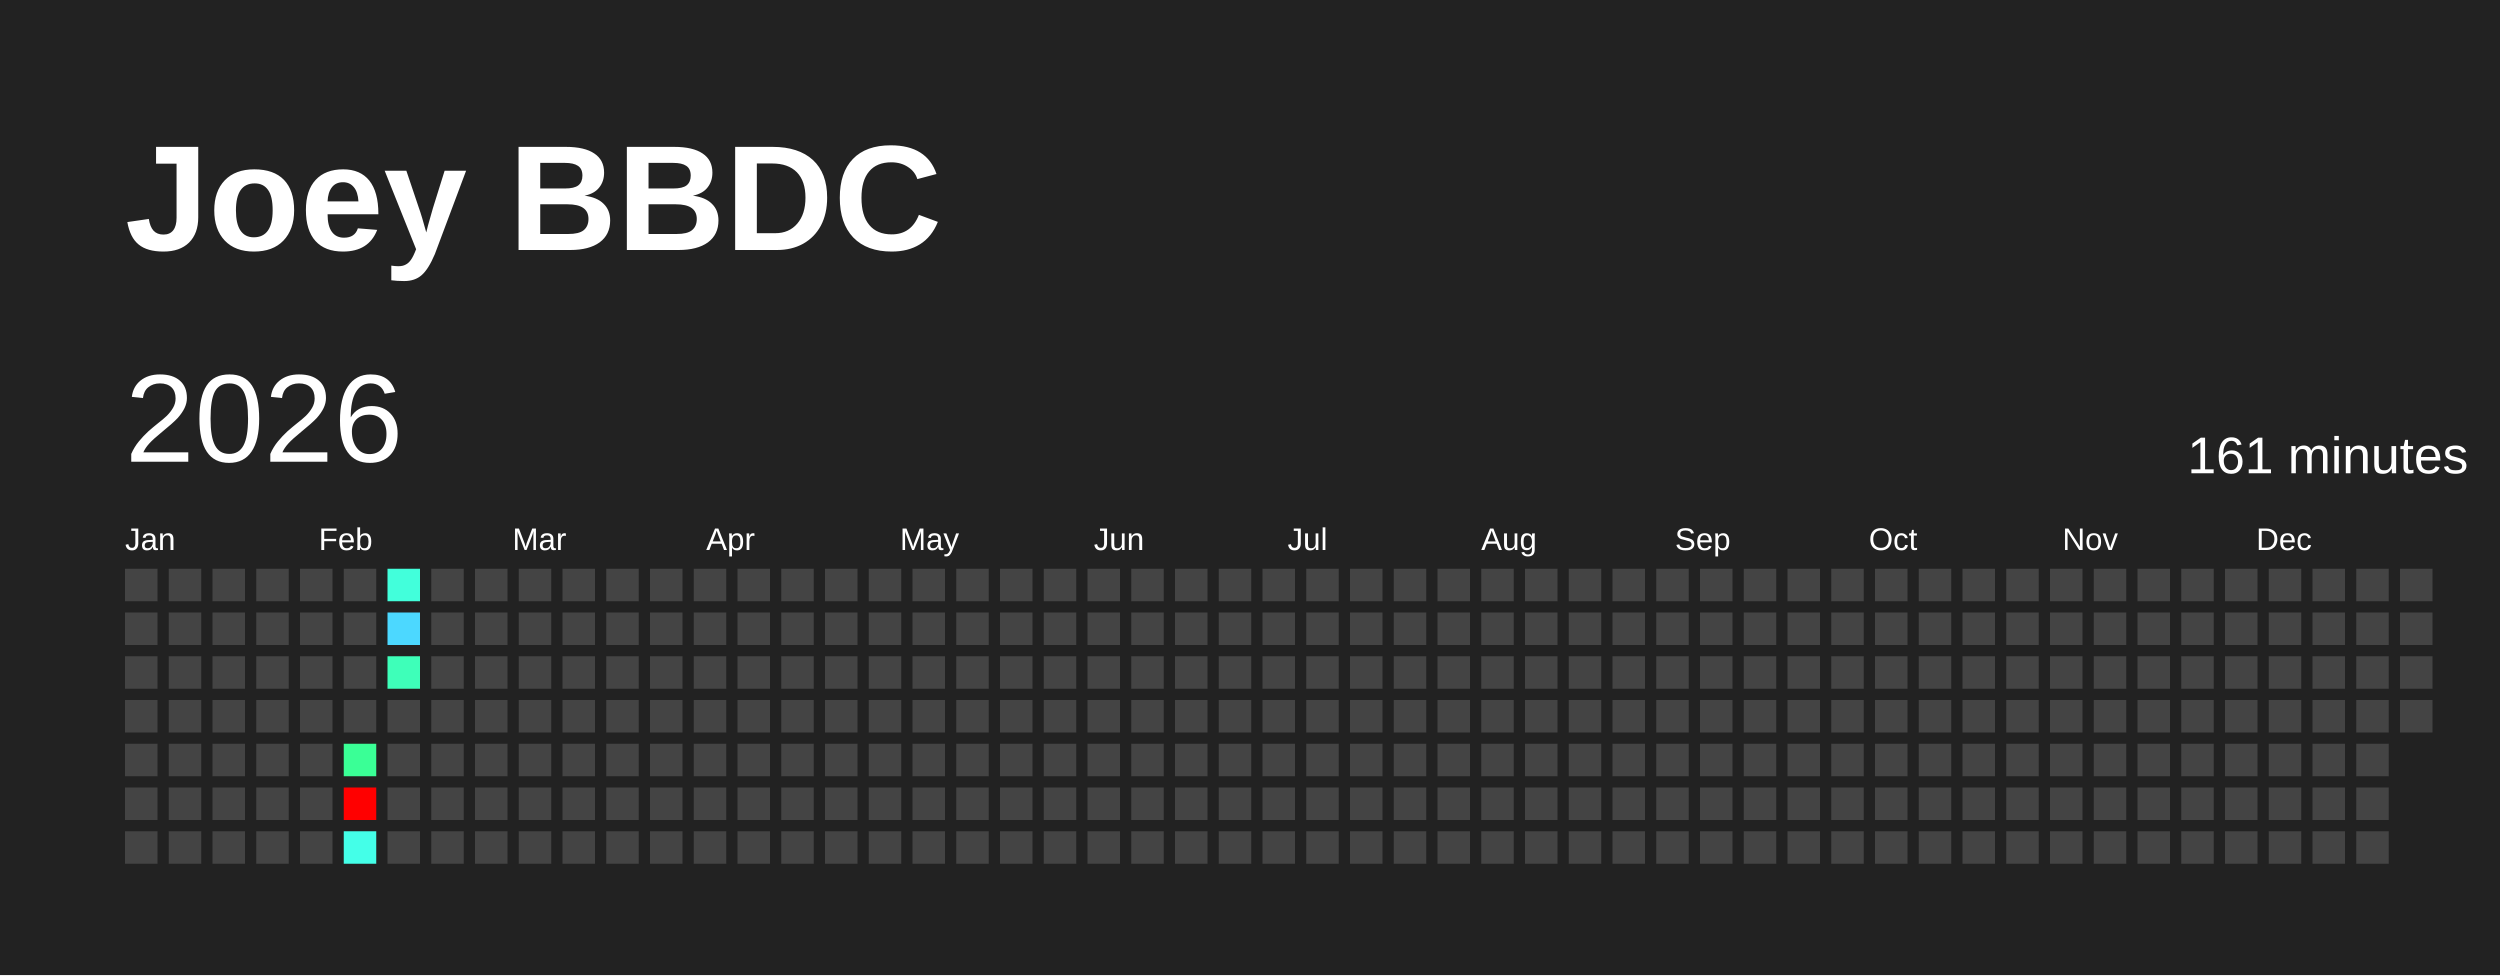
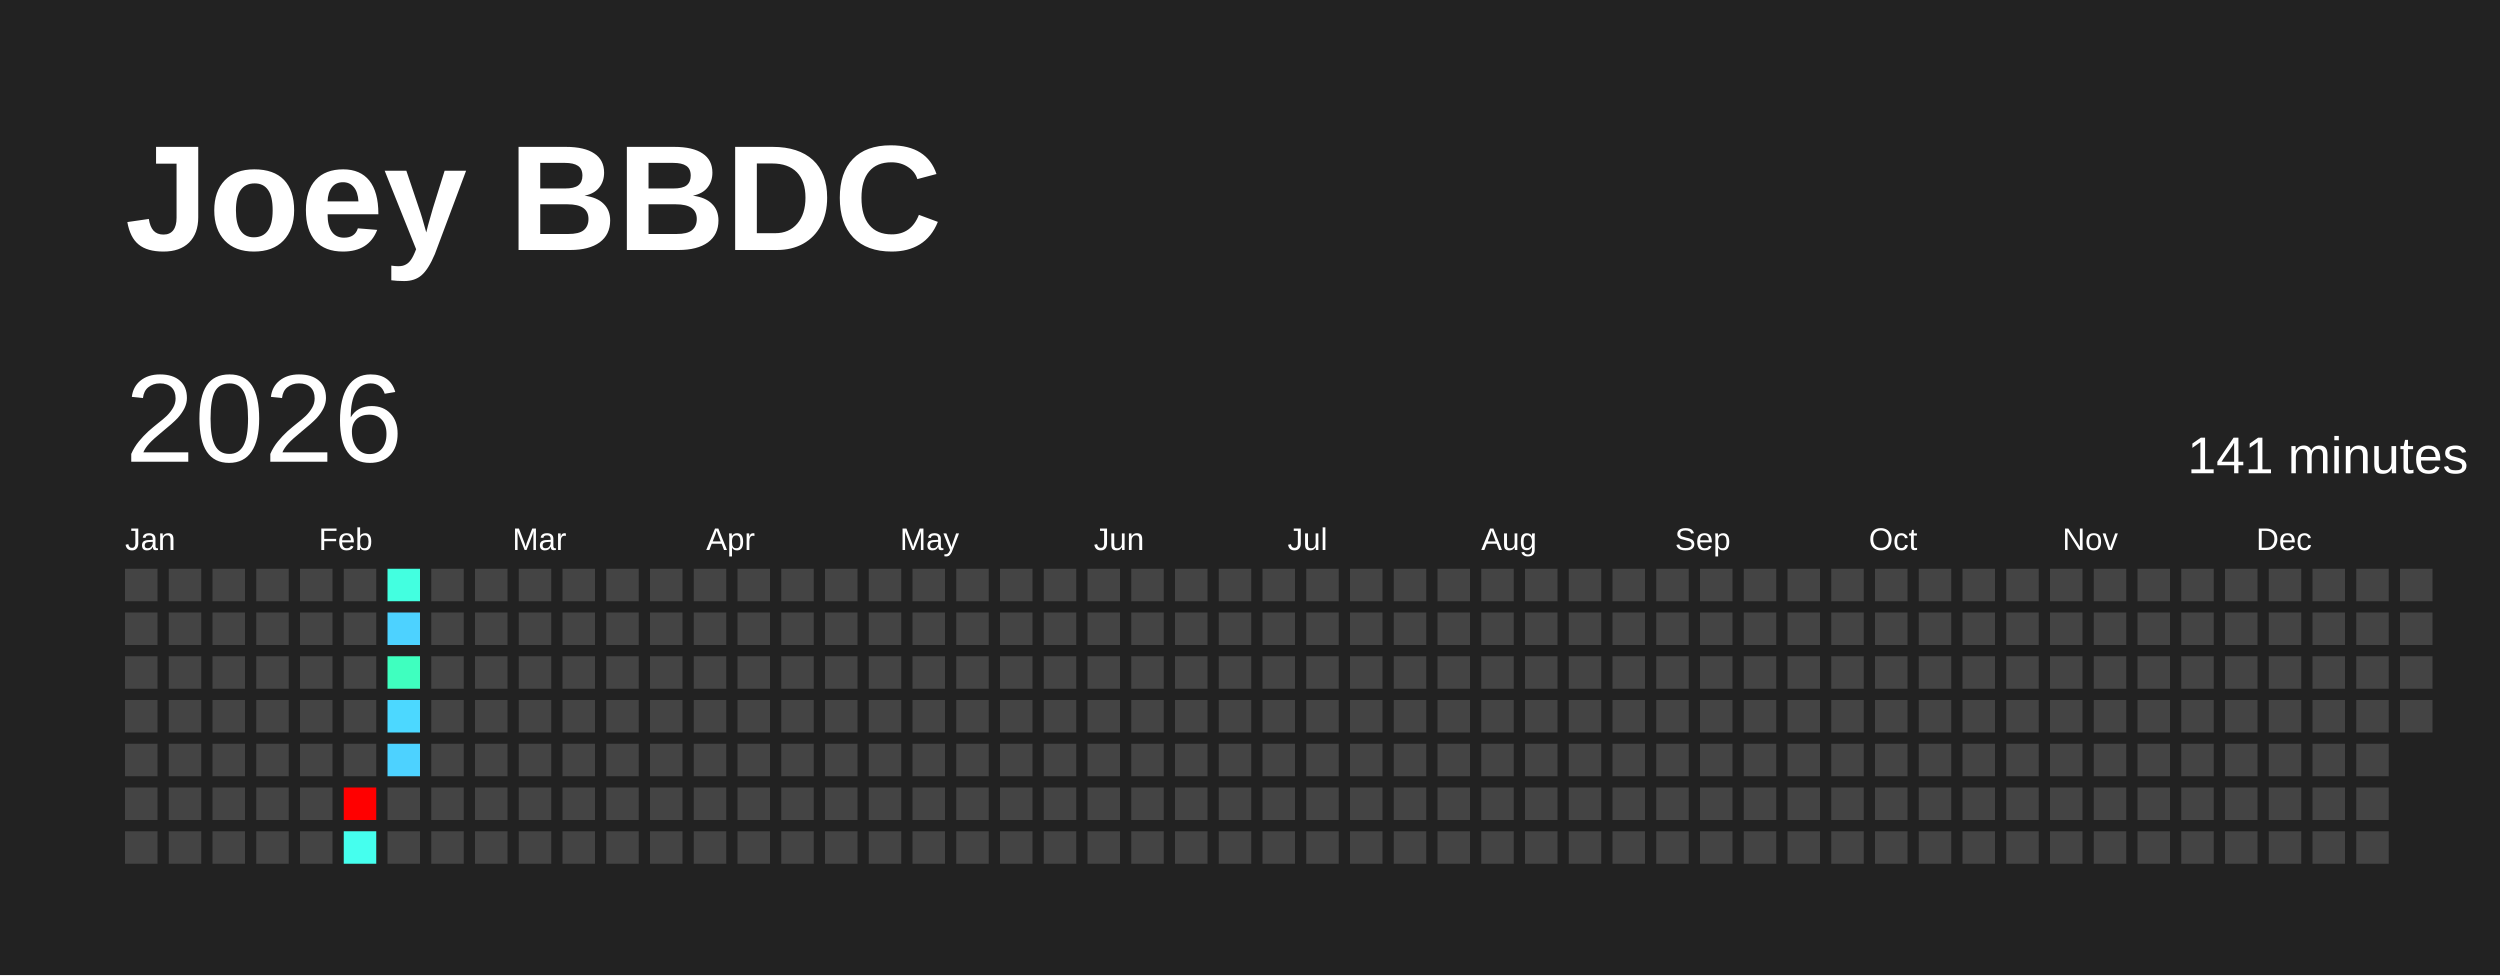
<svg xmlns="http://www.w3.org/2000/svg" baseProfile="full" height="78mm" version="1.1" viewBox="0,0,200,78" width="200mm">
  <defs />
  <rect fill="#222222" height="78" width="200" x="0" y="0" />
  <text fill="#FFFFFF" style="font-size:12px; font-family:Arial; font-weight:bold;" x="10" y="20">Joey BBDC</text>
  <text dominant-baseline="hanging" fill="#FFFFFF" style="font-size:10.0px; font-family:Arial;" x="10" y="30">2026</text>
-   <text dominant-baseline="hanging" fill="#FFFFFF" style="font-size:4.125px; font-family:Arial;" x="175" y="35">161 minutes</text>
+   <text dominant-baseline="hanging" fill="#FFFFFF" style="font-size:4.125px; font-family:Arial;" x="175" y="35">141 minutes</text>
  <text fill="#FFFFFF" style="font-size:2.5px; font-family:Arial" x="10.0" y="44">Jan</text>
  <text fill="#FFFFFF" style="font-size:2.5px; font-family:Arial" x="25.5" y="44">Feb</text>
  <text fill="#FFFFFF" style="font-size:2.5px; font-family:Arial" x="41.0" y="44">Mar</text>
  <text fill="#FFFFFF" style="font-size:2.5px; font-family:Arial" x="56.5" y="44">Apr</text>
  <text fill="#FFFFFF" style="font-size:2.5px; font-family:Arial" x="72.0" y="44">May</text>
  <text fill="#FFFFFF" style="font-size:2.5px; font-family:Arial" x="87.5" y="44">Jun</text>
  <text fill="#FFFFFF" style="font-size:2.5px; font-family:Arial" x="103.0" y="44">Jul</text>
  <text fill="#FFFFFF" style="font-size:2.5px; font-family:Arial" x="118.5" y="44">Aug</text>
  <text fill="#FFFFFF" style="font-size:2.5px; font-family:Arial" x="134.0" y="44">Sep</text>
  <text fill="#FFFFFF" style="font-size:2.5px; font-family:Arial" x="149.5" y="44">Oct</text>
  <text fill="#FFFFFF" style="font-size:2.5px; font-family:Arial" x="165.0" y="44">Nov</text>
  <text fill="#FFFFFF" style="font-size:2.5px; font-family:Arial" x="180.5" y="44">Dec</text>
  <rect fill="#444444" height="2.6" width="2.6" x="10.0" y="45.5" />
  <rect fill="#444444" height="2.6" width="2.6" x="10.0" y="49.0" />
  <rect fill="#444444" height="2.6" width="2.6" x="10.0" y="52.5" />
  <rect fill="#444444" height="2.6" width="2.6" x="10.0" y="56.0" />
  <rect fill="#444444" height="2.6" width="2.6" x="10.0" y="59.5" />
  <rect fill="#444444" height="2.6" width="2.6" x="10.0" y="63.0" />
  <rect fill="#444444" height="2.6" width="2.6" x="10.0" y="66.5" />
  <rect fill="#444444" height="2.6" width="2.6" x="13.5" y="45.5" />
  <rect fill="#444444" height="2.6" width="2.6" x="13.5" y="49.0" />
  <rect fill="#444444" height="2.6" width="2.6" x="13.5" y="52.5" />
  <rect fill="#444444" height="2.6" width="2.6" x="13.5" y="56.0" />
  <rect fill="#444444" height="2.6" width="2.6" x="13.5" y="59.5" />
  <rect fill="#444444" height="2.6" width="2.6" x="13.5" y="63.0" />
  <rect fill="#444444" height="2.6" width="2.6" x="13.5" y="66.5" />
  <rect fill="#444444" height="2.6" width="2.6" x="17.0" y="45.5" />
  <rect fill="#444444" height="2.6" width="2.6" x="17.0" y="49.0" />
  <rect fill="#444444" height="2.6" width="2.6" x="17.0" y="52.5" />
  <rect fill="#444444" height="2.6" width="2.6" x="17.0" y="56.0" />
  <rect fill="#444444" height="2.6" width="2.6" x="17.0" y="59.5" />
  <rect fill="#444444" height="2.6" width="2.6" x="17.0" y="63.0" />
  <rect fill="#444444" height="2.6" width="2.6" x="17.0" y="66.5" />
  <rect fill="#444444" height="2.6" width="2.6" x="20.5" y="45.5" />
  <rect fill="#444444" height="2.6" width="2.6" x="20.5" y="49.0" />
  <rect fill="#444444" height="2.6" width="2.6" x="20.5" y="52.5" />
  <rect fill="#444444" height="2.6" width="2.6" x="20.5" y="56.0" />
  <rect fill="#444444" height="2.6" width="2.6" x="20.5" y="59.5" />
  <rect fill="#444444" height="2.6" width="2.6" x="20.5" y="63.0" />
  <rect fill="#444444" height="2.6" width="2.6" x="20.5" y="66.5" />
  <rect fill="#444444" height="2.6" width="2.6" x="24.0" y="45.5" />
  <rect fill="#444444" height="2.6" width="2.6" x="24.0" y="49.0" />
  <rect fill="#444444" height="2.6" width="2.6" x="24.0" y="52.5" />
  <rect fill="#444444" height="2.6" width="2.6" x="24.0" y="56.0" />
  <rect fill="#444444" height="2.6" width="2.6" x="24.0" y="59.5" />
  <rect fill="#444444" height="2.6" width="2.6" x="24.0" y="63.0" />
  <rect fill="#444444" height="2.6" width="2.6" x="24.0" y="66.5" />
  <rect fill="#444444" height="2.6" width="2.6" x="27.5" y="45.5" />
  <rect fill="#444444" height="2.6" width="2.6" x="27.5" y="49.0" />
  <rect fill="#444444" height="2.6" width="2.6" x="27.5" y="52.5" />
  <rect fill="#444444" height="2.6" width="2.6" x="27.5" y="56.0" />
-   <rect fill="#3aff96" height="2.6" width="2.6" x="27.5" y="59.5" />
+   <rect fill="#444444" height="2.6" width="2.6" x="27.5" y="59.5" />
  <rect fill="red" height="2.6" width="2.6" x="27.5" y="63.0" />
-   <rect fill="#44ffe8" height="2.6" width="2.6" x="27.5" y="66.5" />
-   <rect fill="#42ffdb" height="2.6" width="2.6" x="31.0" y="45.5" />
-   <rect fill="#4cd8ff" height="2.6" width="2.6" x="31.0" y="49.0" />
-   <rect fill="#3effb9" height="2.6" width="2.6" x="31.0" y="52.5" />
-   <rect fill="#444444" height="2.6" width="2.6" x="31.0" y="56.0" />
-   <rect fill="#444444" height="2.6" width="2.6" x="31.0" y="59.5" />
+   <rect fill="#45ffee" height="2.6" width="2.6" x="27.5" y="66.5" />
+   <rect fill="#43ffe0" height="2.6" width="2.6" x="31.0" y="45.5" />
+   <rect fill="#4dd2ff" height="2.6" width="2.6" x="31.0" y="49.0" />
+   <rect fill="#3fffbf" height="2.6" width="2.6" x="31.0" y="52.5" />
+   <rect fill="#4cd8ff" height="2.6" width="2.6" x="31.0" y="56.0" />
+   <rect fill="#4dd2ff" height="2.6" width="2.6" x="31.0" y="59.5" />
  <rect fill="#444444" height="2.6" width="2.6" x="31.0" y="63.0" />
  <rect fill="#444444" height="2.6" width="2.6" x="31.0" y="66.5" />
  <rect fill="#444444" height="2.6" width="2.6" x="34.5" y="45.5" />
  <rect fill="#444444" height="2.6" width="2.6" x="34.5" y="49.0" />
  <rect fill="#444444" height="2.6" width="2.6" x="34.5" y="52.5" />
  <rect fill="#444444" height="2.6" width="2.6" x="34.5" y="56.0" />
  <rect fill="#444444" height="2.6" width="2.6" x="34.5" y="59.5" />
  <rect fill="#444444" height="2.6" width="2.6" x="34.5" y="63.0" />
  <rect fill="#444444" height="2.6" width="2.6" x="34.5" y="66.5" />
  <rect fill="#444444" height="2.6" width="2.6" x="38.0" y="45.5" />
  <rect fill="#444444" height="2.6" width="2.6" x="38.0" y="49.0" />
  <rect fill="#444444" height="2.6" width="2.6" x="38.0" y="52.5" />
  <rect fill="#444444" height="2.6" width="2.6" x="38.0" y="56.0" />
  <rect fill="#444444" height="2.6" width="2.6" x="38.0" y="59.5" />
  <rect fill="#444444" height="2.6" width="2.6" x="38.0" y="63.0" />
  <rect fill="#444444" height="2.6" width="2.6" x="38.0" y="66.5" />
  <rect fill="#444444" height="2.6" width="2.6" x="41.5" y="45.5" />
  <rect fill="#444444" height="2.6" width="2.6" x="41.5" y="49.0" />
  <rect fill="#444444" height="2.6" width="2.6" x="41.5" y="52.5" />
  <rect fill="#444444" height="2.6" width="2.6" x="41.5" y="56.0" />
  <rect fill="#444444" height="2.6" width="2.6" x="41.5" y="59.5" />
  <rect fill="#444444" height="2.6" width="2.6" x="41.5" y="63.0" />
  <rect fill="#444444" height="2.6" width="2.6" x="41.5" y="66.5" />
  <rect fill="#444444" height="2.6" width="2.6" x="45.0" y="45.5" />
  <rect fill="#444444" height="2.6" width="2.6" x="45.0" y="49.0" />
  <rect fill="#444444" height="2.6" width="2.6" x="45.0" y="52.5" />
  <rect fill="#444444" height="2.6" width="2.6" x="45.0" y="56.0" />
  <rect fill="#444444" height="2.6" width="2.6" x="45.0" y="59.5" />
  <rect fill="#444444" height="2.6" width="2.6" x="45.0" y="63.0" />
  <rect fill="#444444" height="2.6" width="2.6" x="45.0" y="66.5" />
  <rect fill="#444444" height="2.6" width="2.6" x="48.5" y="45.5" />
  <rect fill="#444444" height="2.6" width="2.6" x="48.5" y="49.0" />
  <rect fill="#444444" height="2.6" width="2.6" x="48.5" y="52.5" />
  <rect fill="#444444" height="2.6" width="2.6" x="48.5" y="56.0" />
  <rect fill="#444444" height="2.6" width="2.6" x="48.5" y="59.5" />
  <rect fill="#444444" height="2.6" width="2.6" x="48.5" y="63.0" />
  <rect fill="#444444" height="2.6" width="2.6" x="48.5" y="66.5" />
  <rect fill="#444444" height="2.6" width="2.6" x="52.0" y="45.5" />
  <rect fill="#444444" height="2.6" width="2.6" x="52.0" y="49.0" />
  <rect fill="#444444" height="2.6" width="2.6" x="52.0" y="52.5" />
  <rect fill="#444444" height="2.6" width="2.6" x="52.0" y="56.0" />
  <rect fill="#444444" height="2.6" width="2.6" x="52.0" y="59.5" />
  <rect fill="#444444" height="2.6" width="2.6" x="52.0" y="63.0" />
  <rect fill="#444444" height="2.6" width="2.6" x="52.0" y="66.5" />
  <rect fill="#444444" height="2.6" width="2.6" x="55.5" y="45.5" />
  <rect fill="#444444" height="2.6" width="2.6" x="55.5" y="49.0" />
  <rect fill="#444444" height="2.6" width="2.6" x="55.5" y="52.5" />
  <rect fill="#444444" height="2.6" width="2.6" x="55.5" y="56.0" />
  <rect fill="#444444" height="2.6" width="2.6" x="55.5" y="59.5" />
  <rect fill="#444444" height="2.6" width="2.6" x="55.5" y="63.0" />
  <rect fill="#444444" height="2.6" width="2.6" x="55.5" y="66.5" />
  <rect fill="#444444" height="2.6" width="2.6" x="59.0" y="45.5" />
  <rect fill="#444444" height="2.6" width="2.6" x="59.0" y="49.0" />
  <rect fill="#444444" height="2.6" width="2.6" x="59.0" y="52.5" />
  <rect fill="#444444" height="2.6" width="2.6" x="59.0" y="56.0" />
  <rect fill="#444444" height="2.6" width="2.6" x="59.0" y="59.5" />
  <rect fill="#444444" height="2.6" width="2.6" x="59.0" y="63.0" />
  <rect fill="#444444" height="2.6" width="2.6" x="59.0" y="66.5" />
  <rect fill="#444444" height="2.6" width="2.6" x="62.5" y="45.5" />
  <rect fill="#444444" height="2.6" width="2.6" x="62.5" y="49.0" />
  <rect fill="#444444" height="2.6" width="2.6" x="62.5" y="52.5" />
  <rect fill="#444444" height="2.6" width="2.6" x="62.5" y="56.0" />
  <rect fill="#444444" height="2.6" width="2.6" x="62.5" y="59.5" />
  <rect fill="#444444" height="2.6" width="2.6" x="62.5" y="63.0" />
  <rect fill="#444444" height="2.6" width="2.6" x="62.5" y="66.5" />
  <rect fill="#444444" height="2.6" width="2.6" x="66.0" y="45.5" />
  <rect fill="#444444" height="2.6" width="2.6" x="66.0" y="49.0" />
  <rect fill="#444444" height="2.6" width="2.6" x="66.0" y="52.5" />
  <rect fill="#444444" height="2.6" width="2.6" x="66.0" y="56.0" />
  <rect fill="#444444" height="2.6" width="2.6" x="66.0" y="59.5" />
  <rect fill="#444444" height="2.6" width="2.6" x="66.0" y="63.0" />
  <rect fill="#444444" height="2.6" width="2.6" x="66.0" y="66.5" />
  <rect fill="#444444" height="2.6" width="2.6" x="69.5" y="45.5" />
  <rect fill="#444444" height="2.6" width="2.6" x="69.5" y="49.0" />
  <rect fill="#444444" height="2.6" width="2.6" x="69.5" y="52.5" />
  <rect fill="#444444" height="2.6" width="2.6" x="69.5" y="56.0" />
  <rect fill="#444444" height="2.6" width="2.6" x="69.5" y="59.5" />
  <rect fill="#444444" height="2.6" width="2.6" x="69.5" y="63.0" />
  <rect fill="#444444" height="2.6" width="2.6" x="69.5" y="66.5" />
  <rect fill="#444444" height="2.6" width="2.6" x="73.0" y="45.5" />
  <rect fill="#444444" height="2.6" width="2.6" x="73.0" y="49.0" />
  <rect fill="#444444" height="2.6" width="2.6" x="73.0" y="52.5" />
  <rect fill="#444444" height="2.6" width="2.6" x="73.0" y="56.0" />
  <rect fill="#444444" height="2.6" width="2.6" x="73.0" y="59.5" />
  <rect fill="#444444" height="2.6" width="2.6" x="73.0" y="63.0" />
  <rect fill="#444444" height="2.6" width="2.6" x="73.0" y="66.5" />
  <rect fill="#444444" height="2.6" width="2.6" x="76.5" y="45.5" />
  <rect fill="#444444" height="2.6" width="2.6" x="76.5" y="49.0" />
  <rect fill="#444444" height="2.6" width="2.6" x="76.5" y="52.5" />
  <rect fill="#444444" height="2.6" width="2.6" x="76.5" y="56.0" />
  <rect fill="#444444" height="2.6" width="2.6" x="76.5" y="59.5" />
  <rect fill="#444444" height="2.6" width="2.6" x="76.5" y="63.0" />
  <rect fill="#444444" height="2.6" width="2.6" x="76.5" y="66.5" />
  <rect fill="#444444" height="2.6" width="2.6" x="80.0" y="45.5" />
  <rect fill="#444444" height="2.6" width="2.6" x="80.0" y="49.0" />
  <rect fill="#444444" height="2.6" width="2.6" x="80.0" y="52.5" />
  <rect fill="#444444" height="2.6" width="2.6" x="80.0" y="56.0" />
  <rect fill="#444444" height="2.6" width="2.6" x="80.0" y="59.5" />
  <rect fill="#444444" height="2.6" width="2.6" x="80.0" y="63.0" />
  <rect fill="#444444" height="2.6" width="2.6" x="80.0" y="66.5" />
  <rect fill="#444444" height="2.6" width="2.6" x="83.5" y="45.5" />
  <rect fill="#444444" height="2.6" width="2.6" x="83.5" y="49.0" />
  <rect fill="#444444" height="2.6" width="2.6" x="83.5" y="52.5" />
  <rect fill="#444444" height="2.6" width="2.6" x="83.5" y="56.0" />
  <rect fill="#444444" height="2.6" width="2.6" x="83.5" y="59.5" />
  <rect fill="#444444" height="2.6" width="2.6" x="83.5" y="63.0" />
  <rect fill="#444444" height="2.6" width="2.6" x="83.5" y="66.5" />
  <rect fill="#444444" height="2.6" width="2.6" x="87.0" y="45.5" />
  <rect fill="#444444" height="2.6" width="2.6" x="87.0" y="49.0" />
  <rect fill="#444444" height="2.6" width="2.6" x="87.0" y="52.5" />
  <rect fill="#444444" height="2.6" width="2.6" x="87.0" y="56.0" />
  <rect fill="#444444" height="2.6" width="2.6" x="87.0" y="59.5" />
  <rect fill="#444444" height="2.6" width="2.6" x="87.0" y="63.0" />
  <rect fill="#444444" height="2.6" width="2.6" x="87.0" y="66.5" />
  <rect fill="#444444" height="2.6" width="2.6" x="90.5" y="45.5" />
  <rect fill="#444444" height="2.6" width="2.6" x="90.5" y="49.0" />
  <rect fill="#444444" height="2.6" width="2.6" x="90.5" y="52.5" />
  <rect fill="#444444" height="2.6" width="2.6" x="90.5" y="56.0" />
  <rect fill="#444444" height="2.6" width="2.6" x="90.5" y="59.5" />
  <rect fill="#444444" height="2.6" width="2.6" x="90.5" y="63.0" />
  <rect fill="#444444" height="2.6" width="2.6" x="90.5" y="66.5" />
  <rect fill="#444444" height="2.6" width="2.6" x="94.0" y="45.5" />
  <rect fill="#444444" height="2.6" width="2.6" x="94.0" y="49.0" />
  <rect fill="#444444" height="2.6" width="2.6" x="94.0" y="52.5" />
  <rect fill="#444444" height="2.6" width="2.6" x="94.0" y="56.0" />
  <rect fill="#444444" height="2.6" width="2.6" x="94.0" y="59.5" />
  <rect fill="#444444" height="2.6" width="2.6" x="94.0" y="63.0" />
  <rect fill="#444444" height="2.6" width="2.6" x="94.0" y="66.5" />
  <rect fill="#444444" height="2.6" width="2.6" x="97.5" y="45.5" />
  <rect fill="#444444" height="2.6" width="2.6" x="97.5" y="49.0" />
  <rect fill="#444444" height="2.6" width="2.6" x="97.5" y="52.5" />
  <rect fill="#444444" height="2.6" width="2.6" x="97.5" y="56.0" />
  <rect fill="#444444" height="2.6" width="2.6" x="97.5" y="59.5" />
  <rect fill="#444444" height="2.6" width="2.6" x="97.5" y="63.0" />
  <rect fill="#444444" height="2.6" width="2.6" x="97.5" y="66.5" />
  <rect fill="#444444" height="2.6" width="2.6" x="101.0" y="45.5" />
  <rect fill="#444444" height="2.6" width="2.6" x="101.0" y="49.0" />
  <rect fill="#444444" height="2.6" width="2.6" x="101.0" y="52.5" />
  <rect fill="#444444" height="2.6" width="2.6" x="101.0" y="56.0" />
  <rect fill="#444444" height="2.6" width="2.6" x="101.0" y="59.5" />
  <rect fill="#444444" height="2.6" width="2.6" x="101.0" y="63.0" />
  <rect fill="#444444" height="2.6" width="2.6" x="101.0" y="66.5" />
  <rect fill="#444444" height="2.6" width="2.6" x="104.5" y="45.5" />
  <rect fill="#444444" height="2.6" width="2.6" x="104.5" y="49.0" />
  <rect fill="#444444" height="2.6" width="2.6" x="104.5" y="52.5" />
  <rect fill="#444444" height="2.6" width="2.6" x="104.5" y="56.0" />
  <rect fill="#444444" height="2.6" width="2.6" x="104.5" y="59.5" />
  <rect fill="#444444" height="2.6" width="2.6" x="104.5" y="63.0" />
  <rect fill="#444444" height="2.6" width="2.6" x="104.5" y="66.5" />
  <rect fill="#444444" height="2.6" width="2.6" x="108.0" y="45.5" />
  <rect fill="#444444" height="2.6" width="2.6" x="108.0" y="49.0" />
  <rect fill="#444444" height="2.6" width="2.6" x="108.0" y="52.5" />
  <rect fill="#444444" height="2.6" width="2.6" x="108.0" y="56.0" />
  <rect fill="#444444" height="2.6" width="2.6" x="108.0" y="59.5" />
  <rect fill="#444444" height="2.6" width="2.6" x="108.0" y="63.0" />
  <rect fill="#444444" height="2.6" width="2.6" x="108.0" y="66.5" />
  <rect fill="#444444" height="2.6" width="2.6" x="111.5" y="45.5" />
  <rect fill="#444444" height="2.6" width="2.6" x="111.5" y="49.0" />
  <rect fill="#444444" height="2.6" width="2.6" x="111.5" y="52.5" />
  <rect fill="#444444" height="2.6" width="2.6" x="111.5" y="56.0" />
  <rect fill="#444444" height="2.6" width="2.6" x="111.5" y="59.5" />
  <rect fill="#444444" height="2.6" width="2.6" x="111.5" y="63.0" />
  <rect fill="#444444" height="2.6" width="2.6" x="111.5" y="66.5" />
  <rect fill="#444444" height="2.6" width="2.6" x="115.0" y="45.5" />
  <rect fill="#444444" height="2.6" width="2.6" x="115.0" y="49.0" />
  <rect fill="#444444" height="2.6" width="2.6" x="115.0" y="52.5" />
  <rect fill="#444444" height="2.6" width="2.6" x="115.0" y="56.0" />
  <rect fill="#444444" height="2.6" width="2.6" x="115.0" y="59.5" />
  <rect fill="#444444" height="2.6" width="2.6" x="115.0" y="63.0" />
  <rect fill="#444444" height="2.6" width="2.6" x="115.0" y="66.5" />
  <rect fill="#444444" height="2.6" width="2.6" x="118.5" y="45.5" />
  <rect fill="#444444" height="2.6" width="2.6" x="118.5" y="49.0" />
  <rect fill="#444444" height="2.6" width="2.6" x="118.5" y="52.5" />
  <rect fill="#444444" height="2.6" width="2.6" x="118.5" y="56.0" />
  <rect fill="#444444" height="2.6" width="2.6" x="118.5" y="59.5" />
  <rect fill="#444444" height="2.6" width="2.6" x="118.5" y="63.0" />
  <rect fill="#444444" height="2.6" width="2.6" x="118.5" y="66.5" />
  <rect fill="#444444" height="2.6" width="2.6" x="122.0" y="45.5" />
  <rect fill="#444444" height="2.6" width="2.6" x="122.0" y="49.0" />
  <rect fill="#444444" height="2.6" width="2.6" x="122.0" y="52.5" />
  <rect fill="#444444" height="2.6" width="2.6" x="122.0" y="56.0" />
  <rect fill="#444444" height="2.6" width="2.6" x="122.0" y="59.5" />
  <rect fill="#444444" height="2.6" width="2.6" x="122.0" y="63.0" />
  <rect fill="#444444" height="2.6" width="2.6" x="122.0" y="66.5" />
  <rect fill="#444444" height="2.6" width="2.6" x="125.5" y="45.5" />
  <rect fill="#444444" height="2.6" width="2.6" x="125.5" y="49.0" />
  <rect fill="#444444" height="2.6" width="2.6" x="125.5" y="52.5" />
  <rect fill="#444444" height="2.6" width="2.6" x="125.5" y="56.0" />
  <rect fill="#444444" height="2.6" width="2.6" x="125.5" y="59.5" />
  <rect fill="#444444" height="2.6" width="2.6" x="125.5" y="63.0" />
  <rect fill="#444444" height="2.6" width="2.6" x="125.5" y="66.5" />
  <rect fill="#444444" height="2.6" width="2.6" x="129.0" y="45.5" />
  <rect fill="#444444" height="2.6" width="2.6" x="129.0" y="49.0" />
  <rect fill="#444444" height="2.6" width="2.6" x="129.0" y="52.5" />
  <rect fill="#444444" height="2.6" width="2.6" x="129.0" y="56.0" />
  <rect fill="#444444" height="2.6" width="2.6" x="129.0" y="59.5" />
  <rect fill="#444444" height="2.6" width="2.6" x="129.0" y="63.0" />
  <rect fill="#444444" height="2.6" width="2.6" x="129.0" y="66.5" />
  <rect fill="#444444" height="2.6" width="2.6" x="132.5" y="45.5" />
  <rect fill="#444444" height="2.6" width="2.6" x="132.5" y="49.0" />
  <rect fill="#444444" height="2.6" width="2.6" x="132.5" y="52.5" />
  <rect fill="#444444" height="2.6" width="2.6" x="132.5" y="56.0" />
  <rect fill="#444444" height="2.6" width="2.6" x="132.5" y="59.5" />
  <rect fill="#444444" height="2.6" width="2.6" x="132.5" y="63.0" />
  <rect fill="#444444" height="2.6" width="2.6" x="132.5" y="66.5" />
  <rect fill="#444444" height="2.6" width="2.6" x="136.0" y="45.5" />
  <rect fill="#444444" height="2.6" width="2.6" x="136.0" y="49.0" />
  <rect fill="#444444" height="2.6" width="2.6" x="136.0" y="52.5" />
  <rect fill="#444444" height="2.6" width="2.6" x="136.0" y="56.0" />
  <rect fill="#444444" height="2.6" width="2.6" x="136.0" y="59.5" />
  <rect fill="#444444" height="2.6" width="2.6" x="136.0" y="63.0" />
  <rect fill="#444444" height="2.6" width="2.6" x="136.0" y="66.5" />
  <rect fill="#444444" height="2.6" width="2.6" x="139.5" y="45.5" />
  <rect fill="#444444" height="2.6" width="2.6" x="139.5" y="49.0" />
  <rect fill="#444444" height="2.6" width="2.6" x="139.5" y="52.5" />
  <rect fill="#444444" height="2.6" width="2.6" x="139.5" y="56.0" />
  <rect fill="#444444" height="2.6" width="2.6" x="139.5" y="59.5" />
  <rect fill="#444444" height="2.6" width="2.6" x="139.5" y="63.0" />
  <rect fill="#444444" height="2.6" width="2.6" x="139.5" y="66.5" />
  <rect fill="#444444" height="2.6" width="2.6" x="143.0" y="45.5" />
  <rect fill="#444444" height="2.6" width="2.6" x="143.0" y="49.0" />
  <rect fill="#444444" height="2.6" width="2.6" x="143.0" y="52.5" />
  <rect fill="#444444" height="2.6" width="2.6" x="143.0" y="56.0" />
  <rect fill="#444444" height="2.6" width="2.6" x="143.0" y="59.5" />
  <rect fill="#444444" height="2.6" width="2.6" x="143.0" y="63.0" />
  <rect fill="#444444" height="2.6" width="2.6" x="143.0" y="66.5" />
  <rect fill="#444444" height="2.6" width="2.6" x="146.5" y="45.5" />
  <rect fill="#444444" height="2.6" width="2.6" x="146.5" y="49.0" />
  <rect fill="#444444" height="2.6" width="2.6" x="146.5" y="52.5" />
  <rect fill="#444444" height="2.6" width="2.6" x="146.5" y="56.0" />
  <rect fill="#444444" height="2.6" width="2.6" x="146.5" y="59.5" />
  <rect fill="#444444" height="2.6" width="2.6" x="146.5" y="63.0" />
  <rect fill="#444444" height="2.6" width="2.6" x="146.5" y="66.5" />
  <rect fill="#444444" height="2.6" width="2.6" x="150.0" y="45.5" />
  <rect fill="#444444" height="2.6" width="2.6" x="150.0" y="49.0" />
  <rect fill="#444444" height="2.6" width="2.6" x="150.0" y="52.5" />
  <rect fill="#444444" height="2.6" width="2.6" x="150.0" y="56.0" />
  <rect fill="#444444" height="2.6" width="2.6" x="150.0" y="59.5" />
  <rect fill="#444444" height="2.6" width="2.6" x="150.0" y="63.0" />
  <rect fill="#444444" height="2.6" width="2.6" x="150.0" y="66.5" />
  <rect fill="#444444" height="2.6" width="2.6" x="153.5" y="45.5" />
  <rect fill="#444444" height="2.6" width="2.6" x="153.5" y="49.0" />
  <rect fill="#444444" height="2.6" width="2.6" x="153.5" y="52.5" />
  <rect fill="#444444" height="2.6" width="2.6" x="153.5" y="56.0" />
  <rect fill="#444444" height="2.6" width="2.6" x="153.5" y="59.5" />
  <rect fill="#444444" height="2.6" width="2.6" x="153.5" y="63.0" />
  <rect fill="#444444" height="2.6" width="2.6" x="153.5" y="66.5" />
  <rect fill="#444444" height="2.6" width="2.6" x="157.0" y="45.5" />
  <rect fill="#444444" height="2.6" width="2.6" x="157.0" y="49.0" />
  <rect fill="#444444" height="2.6" width="2.6" x="157.0" y="52.5" />
  <rect fill="#444444" height="2.6" width="2.6" x="157.0" y="56.0" />
  <rect fill="#444444" height="2.6" width="2.6" x="157.0" y="59.5" />
  <rect fill="#444444" height="2.6" width="2.6" x="157.0" y="63.0" />
  <rect fill="#444444" height="2.6" width="2.6" x="157.0" y="66.5" />
  <rect fill="#444444" height="2.6" width="2.6" x="160.5" y="45.5" />
  <rect fill="#444444" height="2.6" width="2.6" x="160.5" y="49.0" />
  <rect fill="#444444" height="2.6" width="2.6" x="160.5" y="52.5" />
  <rect fill="#444444" height="2.6" width="2.6" x="160.5" y="56.0" />
  <rect fill="#444444" height="2.6" width="2.6" x="160.5" y="59.5" />
  <rect fill="#444444" height="2.6" width="2.6" x="160.5" y="63.0" />
  <rect fill="#444444" height="2.6" width="2.6" x="160.5" y="66.5" />
  <rect fill="#444444" height="2.6" width="2.6" x="164.0" y="45.5" />
  <rect fill="#444444" height="2.6" width="2.6" x="164.0" y="49.0" />
  <rect fill="#444444" height="2.6" width="2.6" x="164.0" y="52.5" />
  <rect fill="#444444" height="2.6" width="2.6" x="164.0" y="56.0" />
  <rect fill="#444444" height="2.6" width="2.6" x="164.0" y="59.5" />
  <rect fill="#444444" height="2.6" width="2.6" x="164.0" y="63.0" />
  <rect fill="#444444" height="2.6" width="2.6" x="164.0" y="66.5" />
  <rect fill="#444444" height="2.6" width="2.6" x="167.5" y="45.5" />
  <rect fill="#444444" height="2.6" width="2.6" x="167.5" y="49.0" />
  <rect fill="#444444" height="2.6" width="2.6" x="167.5" y="52.5" />
  <rect fill="#444444" height="2.6" width="2.6" x="167.5" y="56.0" />
  <rect fill="#444444" height="2.6" width="2.6" x="167.5" y="59.5" />
  <rect fill="#444444" height="2.6" width="2.6" x="167.5" y="63.0" />
  <rect fill="#444444" height="2.6" width="2.6" x="167.5" y="66.5" />
  <rect fill="#444444" height="2.6" width="2.6" x="171.0" y="45.5" />
  <rect fill="#444444" height="2.6" width="2.6" x="171.0" y="49.0" />
  <rect fill="#444444" height="2.6" width="2.6" x="171.0" y="52.5" />
  <rect fill="#444444" height="2.6" width="2.6" x="171.0" y="56.0" />
  <rect fill="#444444" height="2.6" width="2.6" x="171.0" y="59.5" />
  <rect fill="#444444" height="2.6" width="2.6" x="171.0" y="63.0" />
  <rect fill="#444444" height="2.6" width="2.6" x="171.0" y="66.5" />
  <rect fill="#444444" height="2.6" width="2.6" x="174.5" y="45.5" />
  <rect fill="#444444" height="2.6" width="2.6" x="174.5" y="49.0" />
  <rect fill="#444444" height="2.6" width="2.6" x="174.5" y="52.5" />
  <rect fill="#444444" height="2.6" width="2.6" x="174.5" y="56.0" />
  <rect fill="#444444" height="2.6" width="2.6" x="174.5" y="59.5" />
  <rect fill="#444444" height="2.6" width="2.6" x="174.5" y="63.0" />
  <rect fill="#444444" height="2.6" width="2.6" x="174.5" y="66.5" />
  <rect fill="#444444" height="2.6" width="2.6" x="178.0" y="45.5" />
  <rect fill="#444444" height="2.6" width="2.6" x="178.0" y="49.0" />
  <rect fill="#444444" height="2.6" width="2.6" x="178.0" y="52.5" />
  <rect fill="#444444" height="2.6" width="2.6" x="178.0" y="56.0" />
  <rect fill="#444444" height="2.6" width="2.6" x="178.0" y="59.5" />
  <rect fill="#444444" height="2.6" width="2.6" x="178.0" y="63.0" />
  <rect fill="#444444" height="2.6" width="2.6" x="178.0" y="66.5" />
  <rect fill="#444444" height="2.6" width="2.6" x="181.5" y="45.5" />
  <rect fill="#444444" height="2.6" width="2.6" x="181.5" y="49.0" />
  <rect fill="#444444" height="2.6" width="2.6" x="181.5" y="52.5" />
  <rect fill="#444444" height="2.6" width="2.6" x="181.5" y="56.0" />
  <rect fill="#444444" height="2.6" width="2.6" x="181.5" y="59.5" />
  <rect fill="#444444" height="2.6" width="2.6" x="181.5" y="63.0" />
  <rect fill="#444444" height="2.6" width="2.6" x="181.5" y="66.5" />
  <rect fill="#444444" height="2.6" width="2.6" x="185.0" y="45.5" />
  <rect fill="#444444" height="2.6" width="2.6" x="185.0" y="49.0" />
  <rect fill="#444444" height="2.6" width="2.6" x="185.0" y="52.5" />
  <rect fill="#444444" height="2.6" width="2.6" x="185.0" y="56.0" />
  <rect fill="#444444" height="2.6" width="2.6" x="185.0" y="59.5" />
  <rect fill="#444444" height="2.6" width="2.6" x="185.0" y="63.0" />
  <rect fill="#444444" height="2.6" width="2.6" x="185.0" y="66.5" />
  <rect fill="#444444" height="2.6" width="2.6" x="188.5" y="45.5" />
  <rect fill="#444444" height="2.6" width="2.6" x="188.5" y="49.0" />
  <rect fill="#444444" height="2.6" width="2.6" x="188.5" y="52.5" />
  <rect fill="#444444" height="2.6" width="2.6" x="188.5" y="56.0" />
  <rect fill="#444444" height="2.6" width="2.6" x="188.5" y="59.5" />
  <rect fill="#444444" height="2.6" width="2.6" x="188.5" y="63.0" />
  <rect fill="#444444" height="2.6" width="2.6" x="188.5" y="66.5" />
  <rect fill="#444444" height="2.6" width="2.6" x="192.0" y="45.5" />
  <rect fill="#444444" height="2.6" width="2.6" x="192.0" y="49.0" />
  <rect fill="#444444" height="2.6" width="2.6" x="192.0" y="52.5" />
  <rect fill="#444444" height="2.6" width="2.6" x="192.0" y="56.0" />
</svg>
